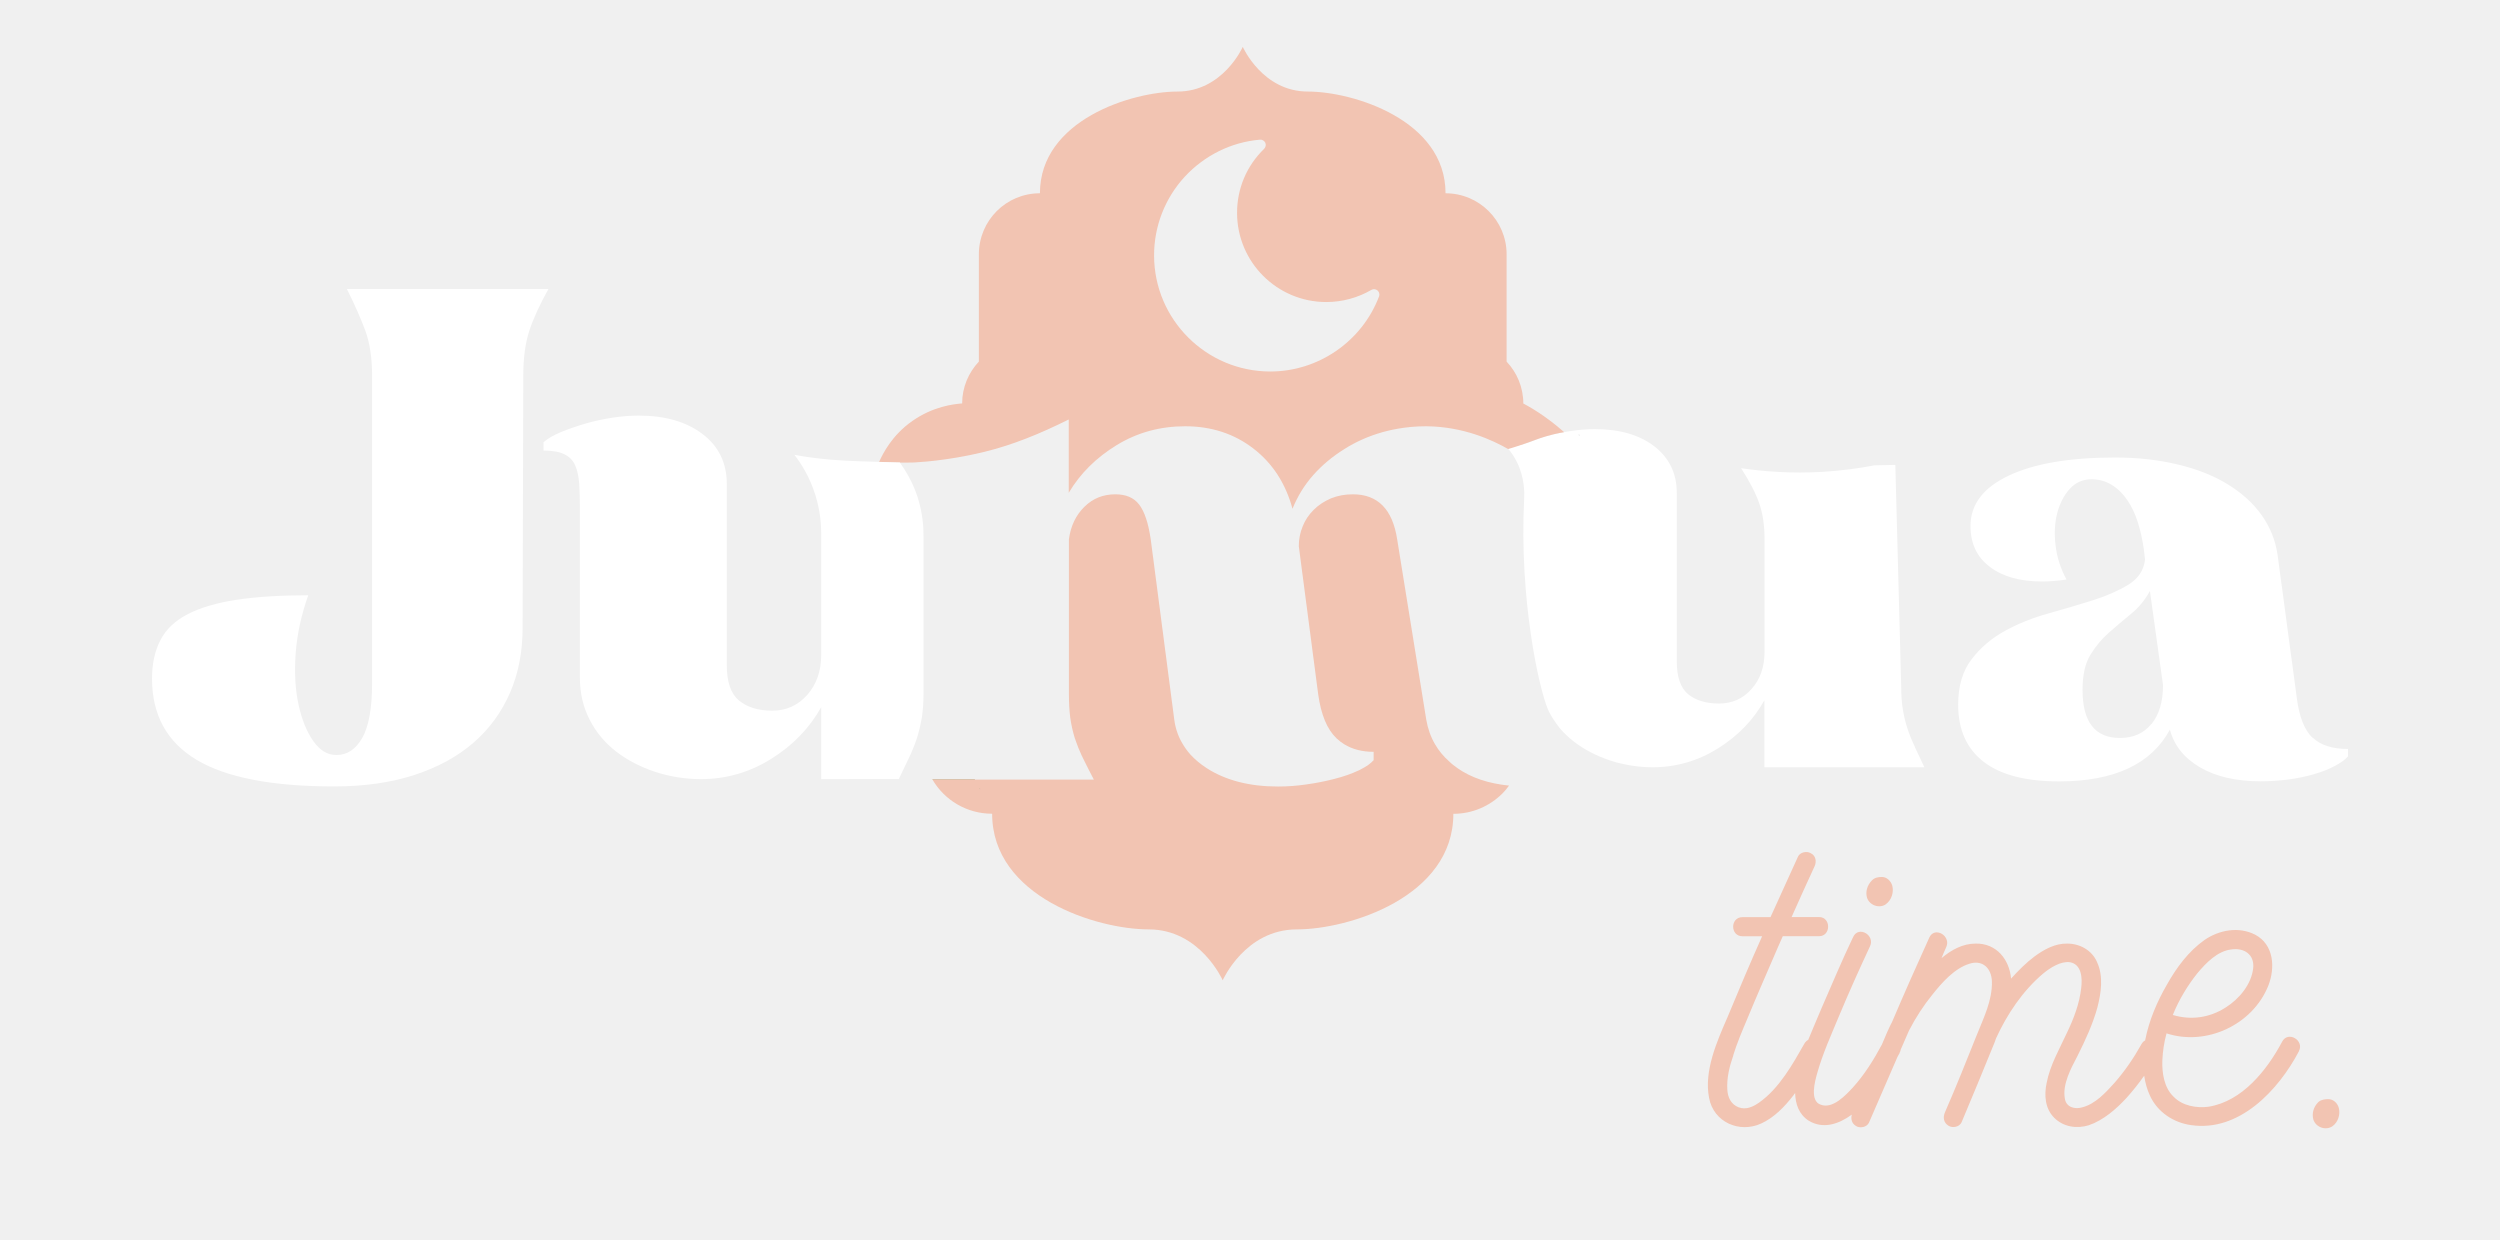
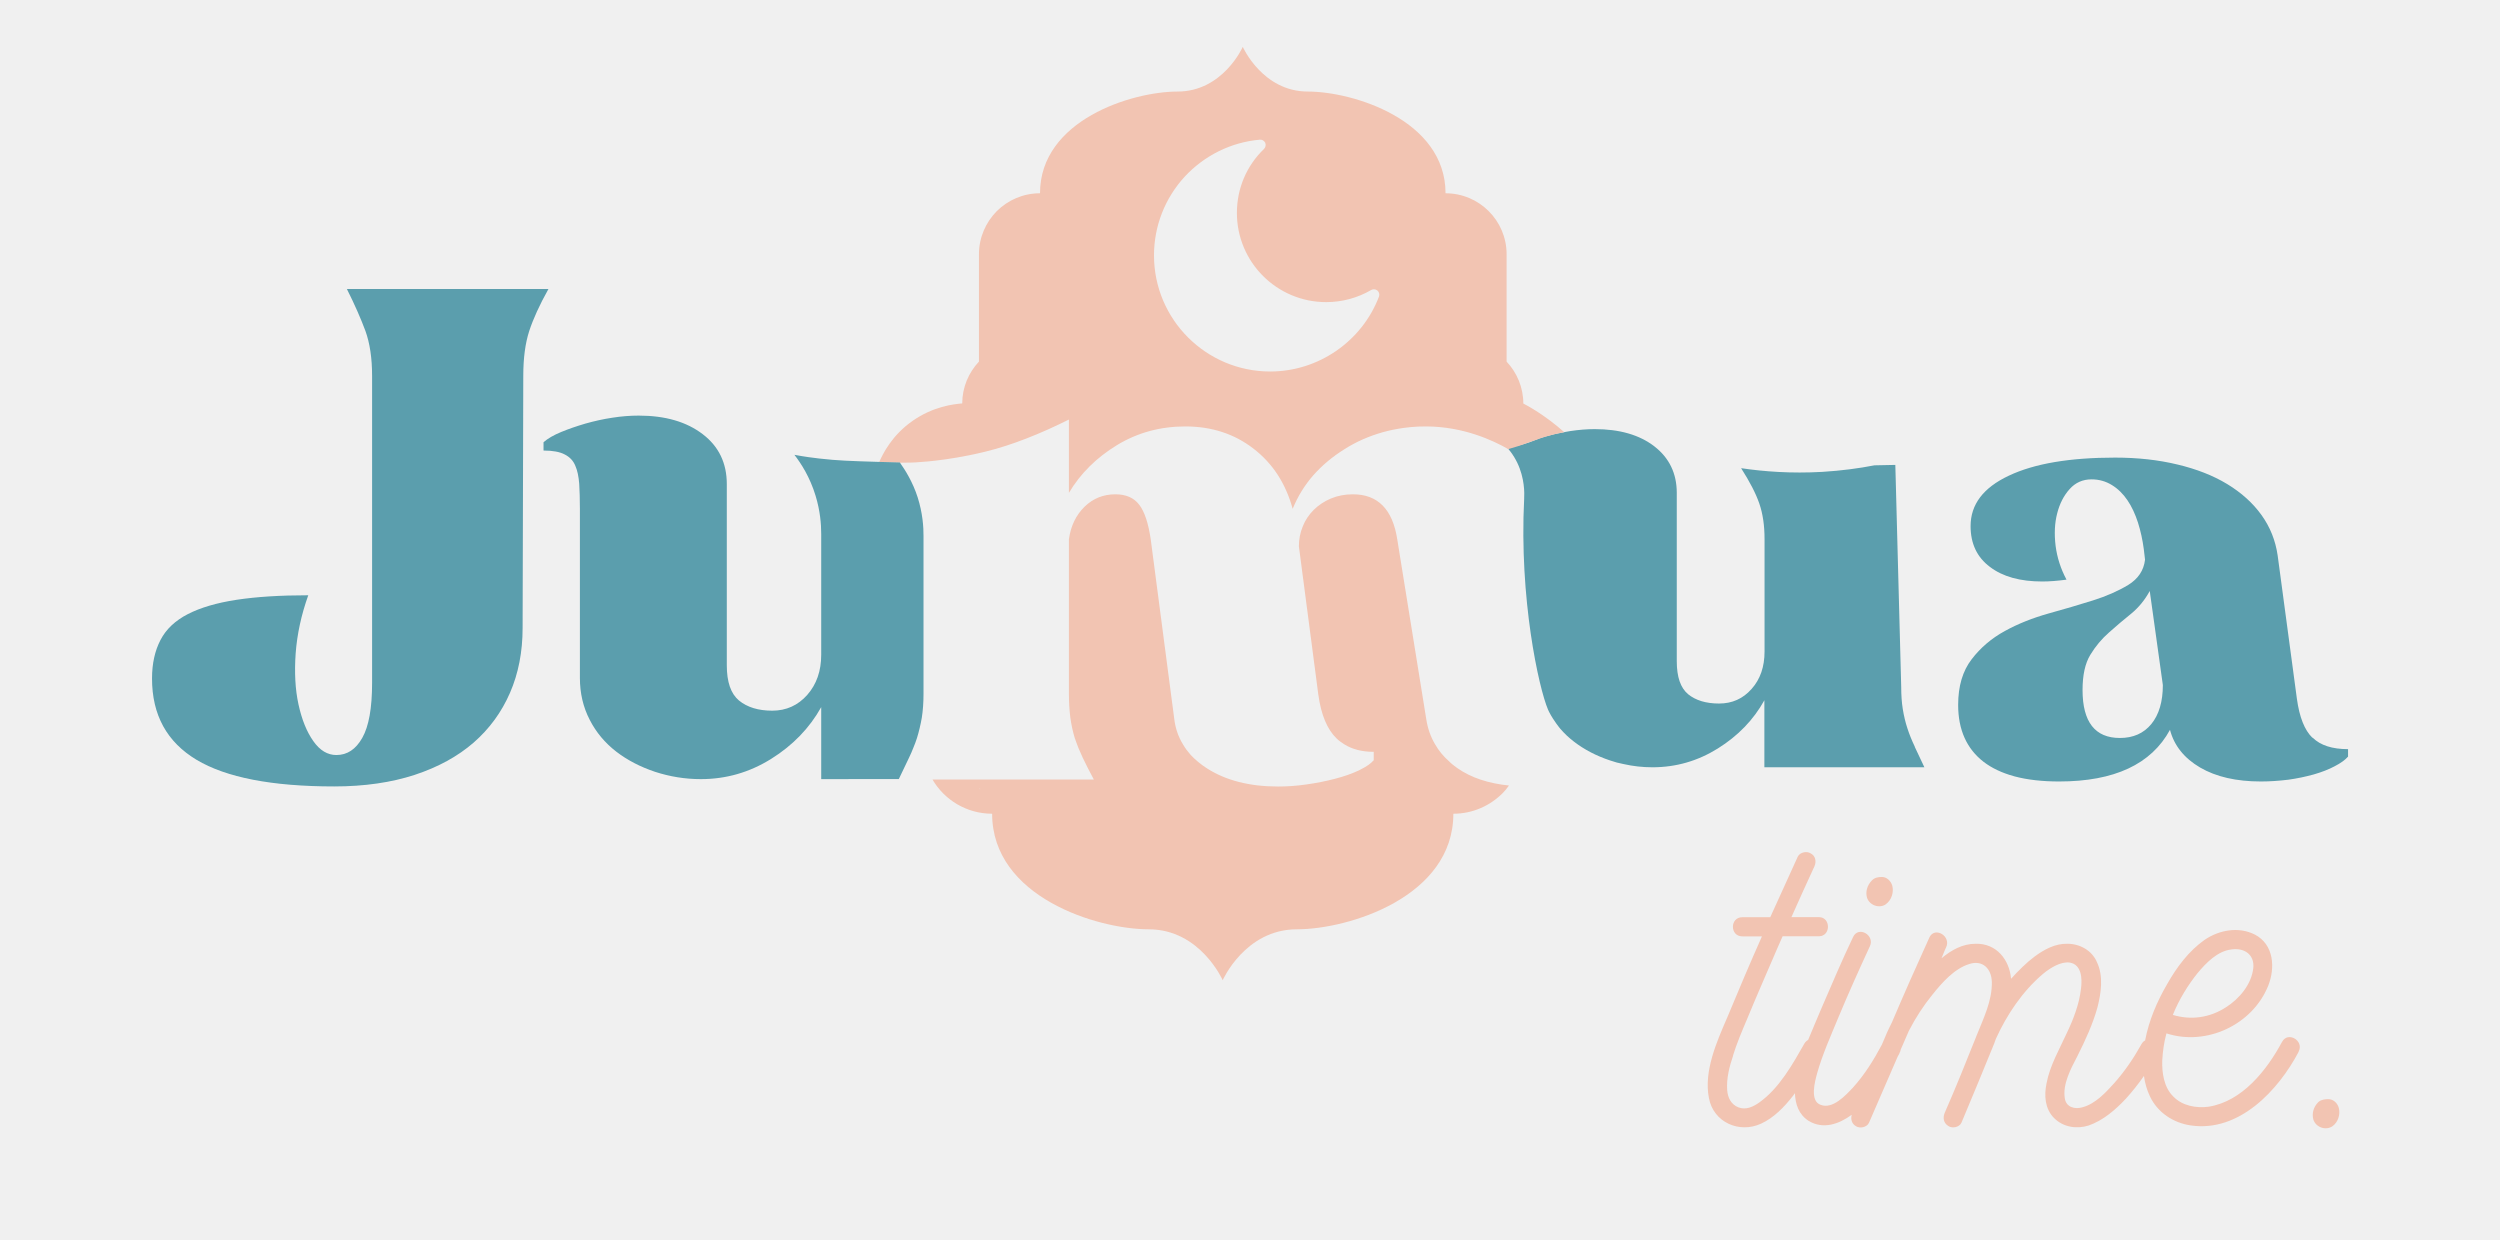
<svg xmlns="http://www.w3.org/2000/svg" id="Calque_1" version="1.1" viewBox="0 0 297.64 147.61">
  <defs>
    <style>
      .st0 {
-         fill: #0d0e0a;
+         fill: #5b9ead;
      }

      .st1 {
-         fill: #fff;
-       }
- 
-       .st2, .st3 {
-         fill: none;
-       }
- 
-       .st4 {
-         fill: #ba9b6e;
-       }
- 
-       .st5 {
        fill: #f2c4b2;
-       }
- 
-       .st3 {
-         stroke: #0d0e0a;
-         stroke-miterlimit: 10;
-         stroke-width: 2.41px;
      }
    </style>
  </defs>
-   <path class="st5" d="M173.52,91.45c-.36-.25-.71-.52-1.02-.83-.67-.59-1.22-1.27-1.65-2.01-.52-.89-.87-1.88-1.05-2.96l-3.46-21.45c-.55-3.57-2.31-5.35-5.27-5.35-.94,0-1.81.16-2.6.48-.79.34-1.49.79-2.07,1.37s-1.02,1.23-1.31,1.97c-.31.75-.46,1.53-.46,2.36l2.31,17.64c.34,2.43,1.06,4.17,2.19,5.24.28.27.59.5.91.7.98.6,2.15.9,3.5.9v.99c-.34.39-.84.75-1.52,1.09-.09.05-.19.11-.3.15-.83.39-1.77.72-2.84.99-1.07.28-2.19.5-3.34.66-1.15.17-2.28.25-3.38.25-3.42,0-6.25-.74-8.5-2.19-.74-.48-1.37-1.01-1.9-1.58-.36-.4-.67-.82-.93-1.26-.55-.89-.89-1.88-1.03-2.96l-2.8-21.45c-.28-1.92-.74-3.3-1.37-4.12-.63-.83-1.58-1.23-2.84-1.23-1.44,0-2.66.48-3.68,1.48-1.01.99-1.64,2.28-1.85,3.88v18.39c0,1.05.05,2,.16,2.84.12.86.3,1.66.54,2.44.08.24.17.5.27.74.11.31.23.62.38.93.09.23.2.46.31.68.39.79.82,1.66,1.31,2.59h-19.21c1.42,2.43,4.06,4.06,7.1,4.06,0,4.95,3.13,8.4,7.01,10.6,3.89,2.2,8.54,3.17,11.63,3.17,6.14,0,8.81,6.06,8.81,6.06,0,0,2.67-6.06,8.83-6.06s18.63-3.85,18.63-13.76c2.28,0,4.35-.93,5.85-2.43.28-.28.55-.6.78-.93-2.47-.25-4.51-.94-6.13-2.07h0ZM116.68,93.96l-.07-.08h.07v.08Z" />
-   <line class="st2" x1="97.77" y1="75.6" x2="97.77" y2="71.85" />
-   <path class="st0" d="M188.06,51.9s-.03-.03-.05-.04v-.03s.04.04.05.07h0Z" />
-   <path class="st1" d="M65.3,34.4c-1.06,1.89-1.82,3.57-2.29,5-.47,1.45-.71,3.22-.71,5.34l-.08,30.03c0,2.83-.5,5.41-1.5,7.71s-2.44,4.28-4.33,5.93c-1.89,1.64-4.22,2.92-7.01,3.84-2.78.91-5.98,1.38-9.59,1.38-7.4,0-12.86-1.06-16.39-3.17-3.53-2.12-5.3-5.34-5.3-9.68,0-1.78.34-3.31,1.01-4.59.67-1.29,1.76-2.31,3.26-3.08s3.43-1.34,5.79-1.7c2.36-.36,5.22-.54,8.54-.54-.83,2.33-1.33,4.64-1.5,6.92-.16,2.28-.05,4.31.34,6.09.39,1.78.97,3.23,1.76,4.35.78,1.11,1.69,1.66,2.75,1.66,1.29,0,2.31-.68,3.08-2.04.78-1.37,1.17-3.54,1.17-6.55v-36.55c0-2.12-.27-3.89-.79-5.34-.54-1.45-1.26-3.11-2.21-5h24.02,0Z" />
-   <path class="st2" d="M220.86,91.36h-.09M239.61,92.39h1.65l.04.04h-1.57" />
-   <path class="st1" d="M227.98,88.92c-.36-.75-.66-1.48-.89-2.2-.24-.72-.42-1.49-.55-2.29-.13-.79-.19-1.69-.19-2.67-.23-8.8-.47-17.61-.7-26.41-.83.01-1.66.04-2.49.05-1.84.36-3.92.64-6.21.78-3.7.21-6.97-.04-9.66-.44,1.03,1.61,1.76,3.02,2.17,4.22.42,1.22.62,2.62.62,4.22v13.39c0,1.81-.51,3.3-1.54,4.45-1.03,1.17-2.32,1.74-3.88,1.74s-2.78-.38-3.68-1.11c-.9-.75-1.35-2.05-1.35-3.92v-20.05c0-2.32-.9-4.17-2.67-5.54-1.78-1.37-4.14-2.05-7.1-2.05-.93,0-1.89.08-2.9.23-.24.04-.5.08-.74.13-.75.13-1.5.31-2.24.52-1.17.34-1.49.6-2.71.94-.76.2-1.39.32-1.82.39.17.2.51.59.83,1.13.13.21.24.43.35.64h0c.89,1.84.87,3.62.83,4.32-.6,11.9,1.74,22.51,2.84,25.09.05.11.09.2.13.28.56,1.09,1.33,2,1.33,2,.48.56,1.02,1.07,1.62,1.53,1.23.95,2.67,1.7,4.29,2.24.54.19,1.09.34,1.64.44,1.11.25,2.25.38,3.43.38,2.79,0,5.39-.75,7.78-2.24,2.4-1.5,4.25-3.41,5.54-5.74v7.98h19.05c-.4-.87-.79-1.69-1.15-2.44h0Z" />
-   <path class="st1" d="M275.31,87.83c-.94-.91-1.56-2.45-1.85-4.64l-2.29-17.06c-.25-1.78-.89-3.38-1.93-4.83-1.03-1.44-2.4-2.66-4.08-3.68-1.68-1.02-3.66-1.8-5.93-2.33-2.28-.55-4.75-.82-7.42-.82-5.39,0-9.6.71-12.65,2.15-3.04,1.44-4.56,3.43-4.56,6.01,0,2.08.76,3.7,2.31,4.86,1.53,1.17,3.61,1.74,6.22,1.74.89,0,1.85-.08,2.9-.23-.7-1.29-1.13-2.63-1.3-4.04s-.11-2.7.19-3.85.79-2.13,1.49-2.9c.68-.76,1.56-1.15,2.6-1.15.89,0,1.69.23,2.41.67.72.44,1.34,1.06,1.85,1.81.52.76.94,1.66,1.26,2.67.32,1.02.55,2.07.7,3.15l.15,1.26c-.15,1.29-.82,2.28-2,3-1.19.72-2.6,1.34-4.22,1.85-1.64.52-3.39,1.03-5.27,1.56-1.88.52-3.61,1.21-5.19,2.08-1.58.87-2.91,1.99-3.97,3.38-1.06,1.38-1.6,3.19-1.6,5.42,0,2.96,1.02,5.23,3.04,6.79,2.03,1.56,5.02,2.33,8.97,2.33,6.57,0,10.97-2.05,13.2-6.16.5,1.88,1.69,3.38,3.59,4.49,1.9,1.11,4.32,1.66,7.23,1.66,1.09,0,2.17-.08,3.26-.21,1.09-.15,2.11-.36,3.04-.63.94-.27,1.77-.59,2.48-.97.71-.38,1.25-.75,1.6-1.15v-.89c-1.88,0-3.29-.46-4.22-1.37h-.01ZM256.13,86.2c-.91,1.11-2.16,1.66-3.74,1.66-2.96,0-4.45-1.9-4.45-5.71,0-1.78.31-3.18.93-4.18.62-1.02,1.35-1.9,2.23-2.67.86-.76,1.74-1.5,2.63-2.23s1.64-1.62,2.23-2.71l1.56,11.2c0,1.97-.46,3.53-1.37,4.64Z" />
-   <path class="st0" d="M188.01,51.77v.07s-.04-.04-.05-.07h.05Z" />
-   <path class="st1" d="M170.44,98.48" />
-   <path class="st4" d="M124.77,97.68" />
-   <path class="st3" d="M110.5,88.84" />
-   <polygon class="st4" points="116.68 93.88 116.68 93.96 116.62 93.88 116.68 93.88" />
-   <path class="st4" d="M116.07,92.76v.05h-5.04s-.03-.04-.03-.05h5.07Z" />
-   <polygon class="st4" points="116.68 93.88 116.68 93.96 116.62 93.88 116.68 93.88" />
-   <path class="st5" d="M181.36,48.04h0c0-1.93-.76-3.69-1.99-4.99v-12.78c0-4.01-3.26-7.26-7.27-7.26,0-4.36-2.75-7.39-6.17-9.32-3.42-1.94-7.52-2.79-10.22-2.79-5.41,0-7.75-5.32-7.75-5.32,0,0-2.35,5.32-7.77,5.32s-16.38,3.39-16.38,12.11c-2,0-3.82.8-5.14,2.12-1.31,1.31-2.13,3.14-2.13,5.14v12.78c-1.22,1.3-1.99,3.04-1.99,4.98h0c-1.03.08-3.47.36-5.93,2.09-2.44,1.7-3.54,3.94-3.96,4.88,1.65.09,2.91.09,3.9.07,0,0,2.86-.07,6.77-.86.6-.13,1.18-.24,1.97-.44,1.62-.4,3.25-.93,4.87-1.56s3.31-1.39,5.07-2.27v8.73c1.37-2.31,3.29-4.2,5.73-5.69,2.45-1.49,5.16-2.23,8.13-2.23,3.13,0,5.83.89,8.11,2.64s3.84,4.14,4.67,7.18c.6-1.49,1.42-2.82,2.47-4.01,1.05-1.18,2.27-2.2,3.68-3.08,1.39-.89,2.92-1.56,4.57-2.03.59-.16,2.6-.71,5.19-.7,4.44.03,7.93,1.66,9.76,2.71.28-.08.72-.21,1.26-.39,1.58-.52,2.13-.79,3.17-1.1.51-.15,1.27-.36,2.24-.52-2.35-2.09-4.44-3.19-4.88-3.42h0ZM164.18,35.3c-2.03,5.35-7.23,8.93-12.94,8.93-7.63,0-13.84-6.2-13.84-13.83,0-3.47,1.3-6.8,3.65-9.36,2.35-2.53,5.53-4.12,8.95-4.41.27-.03.52.12.64.36.11.25.05.54-.13.72-2.09,2.03-3.23,4.73-3.23,7.63,0,5.86,4.76,10.62,10.62,10.62,1.89,0,3.74-.5,5.38-1.45.23-.13.51-.11.72.07.2.17.28.46.19.71h0Z" />
-   <path class="st1" d="M109.95,63.88v18.71c0,1.05-.07,2-.2,2.84-.15.86-.34,1.66-.58,2.44-.13.39-.27.79-.44,1.18-.15.39-.32.78-.51,1.17-.38.78-.78,1.62-1.21,2.53-3.08.01-6.16.01-9.24.01v-8.57c-1.39,2.49-3.38,4.55-5.96,6.16-2.58,1.61-5.37,2.41-8.37,2.41-1.88,0-3.7-.3-5.45-.87-1.74-.58-3.29-1.38-4.63-2.41-1.33-1.03-2.39-2.29-3.15-3.78-.78-1.5-1.17-3.17-1.17-5v-20.15c0-1.1-.03-2.09-.08-2.95-.07-.86-.21-1.58-.47-2.16-.24-.59-.66-1.03-1.25-1.33-.58-.31-1.42-.47-2.53-.47v-.99c.5-.44,1.19-.84,2.08-1.21s1.86-.7,2.91-1.01c1.06-.3,2.13-.54,3.21-.7,1.09-.17,2.13-.25,3.13-.25,3.17,0,5.7.74,7.62,2.21,1.92,1.46,2.87,3.45,2.87,5.94v21.57c0,2,.48,3.39,1.45,4.2.98.8,2.29,1.21,3.96,1.21s3.06-.63,4.17-1.88c1.1-1.25,1.66-2.84,1.66-4.77v-14.41c0-1.14-.12-2.72-.67-4.53-.68-2.24-1.74-3.86-2.52-4.87,1.23.23,2.25.36,2.96.44,2.17.25,3.74.3,7.07.4,1.01.03,1.96.05,2.52.07.64.9,1.53,2.31,2.12,4.14.6,1.89.71,3.54.7,4.67h0Z" />
+   <path class="st1" d="M173.52,91.46c-.36-.26-.71-.52-1.01-.83-.68-.59-1.23-1.28-1.65-2.01-.53-.89-.88-1.88-1.05-2.97l-3.46-21.45c-.55-3.56-2.31-5.35-5.27-5.35-.94,0-1.81.16-2.6.49-.8.33-1.49.79-2.07,1.36-.58.58-1.02,1.24-1.31,1.98-.31.75-.46,1.52-.46,2.36l2.31,17.63c.33,2.43,1.06,4.17,2.18,5.25.28.27.59.49.92.7.97.6,2.14.89,3.5.89v1c-.34.39-.85.75-1.52,1.08-.09.06-.19.11-.29.15-.84.39-1.78.72-2.85.99-1.07.28-2.18.5-3.34.66-1.15.17-2.28.25-3.38.25-3.42,0-6.25-.73-8.5-2.18-.74-.48-1.37-1.01-1.91-1.58-.36-.41-.67-.82-.92-1.26-.55-.89-.89-1.88-1.03-2.97l-2.81-21.45c-.28-1.91-.74-3.3-1.37-4.11-.63-.83-1.58-1.24-2.84-1.24-1.43,0-2.65.49-3.67,1.48-1.01.99-1.64,2.28-1.86,3.87v18.39c0,1.05.06,2,.17,2.85.12.85.29,1.66.53,2.44.08.24.18.49.27.74.11.3.23.61.38.92.09.23.2.46.3.68.39.8.82,1.67,1.32,2.59h-19.21c1.42,2.43,4.07,4.07,7.1,4.07,0,4.95,3.12,8.39,7.01,10.59,3.89,2.2,8.55,3.17,11.63,3.17,6.14,0,8.81,6.06,8.81,6.06,0,0,2.67-6.06,8.83-6.06s18.63-3.85,18.63-13.76c2.28,0,4.34-.93,5.85-2.43.28-.28.55-.6.77-.93-2.46-.25-4.5-.93-6.13-2.06ZM116.68,93.97l-.06-.08h.06v.08Z" />
+   <path class="st0" d="M65.3,34.4c-1.06,1.89-1.82,3.57-2.29,5-.47,1.45-.71,3.22-.71,5.34l-.08,30.03c0,2.83-.5,5.41-1.5,7.71s-2.44,4.28-4.33,5.93c-1.89,1.64-4.22,2.92-7.01,3.84-2.78.91-5.98,1.38-9.59,1.38-7.4,0-12.86-1.06-16.39-3.17-3.53-2.12-5.3-5.34-5.3-9.68,0-1.78.34-3.31,1.01-4.59.67-1.29,1.76-2.31,3.26-3.08s3.43-1.34,5.79-1.7c2.36-.36,5.22-.54,8.54-.54-.83,2.33-1.33,4.64-1.5,6.92-.16,2.28-.05,4.31.34,6.09.39,1.78.97,3.23,1.76,4.35.78,1.11,1.69,1.66,2.75,1.66,1.29,0,2.31-.68,3.08-2.04.78-1.37,1.17-3.54,1.17-6.55v-36.55c0-2.12-.27-3.89-.79-5.34-.54-1.45-1.26-3.11-2.21-5h24.02,0Z" />
+   <path class="st0" d="M227.98,88.92c-.36-.75-.66-1.48-.89-2.2-.24-.72-.42-1.49-.55-2.29-.13-.79-.19-1.69-.19-2.67-.23-8.8-.47-17.61-.7-26.41-.83.01-1.66.04-2.49.05-1.84.36-3.92.64-6.21.78-3.7.21-6.97-.04-9.66-.44,1.03,1.61,1.76,3.02,2.17,4.22.42,1.22.62,2.62.62,4.22v13.39c0,1.81-.51,3.3-1.54,4.45-1.03,1.17-2.32,1.74-3.88,1.74s-2.78-.38-3.68-1.11c-.9-.75-1.35-2.05-1.35-3.92v-20.05c0-2.32-.9-4.17-2.67-5.54-1.78-1.37-4.14-2.05-7.1-2.05-.93,0-1.89.08-2.9.23-.24.04-.5.08-.74.13-.75.13-1.5.31-2.24.52-1.17.34-1.49.6-2.71.94-.76.2-1.39.32-1.82.39.17.2.51.59.83,1.13.13.21.24.43.35.64h0c.89,1.84.87,3.62.83,4.32-.6,11.9,1.74,22.51,2.84,25.09.05.11.09.2.13.28.56,1.09,1.33,2,1.33,2,.48.56,1.02,1.07,1.62,1.53,1.23.95,2.67,1.7,4.29,2.24.54.19,1.09.34,1.64.44,1.11.25,2.25.38,3.43.38,2.79,0,5.39-.75,7.78-2.24,2.4-1.5,4.25-3.41,5.54-5.74v7.98h19.05c-.4-.87-.79-1.69-1.15-2.44h0Z" />
+   <path class="st0" d="M275.33,87.82h-.02v.02c-.94-.91-1.55-2.46-1.85-4.64l-2.29-17.06c-.26-1.79-.89-3.38-1.93-4.83-1.04-1.44-2.4-2.66-4.08-3.68-1.68-1.02-3.66-1.79-5.93-2.33-2.28-.55-4.75-.82-7.42-.82-5.39,0-9.6.71-12.64,2.15-3.05,1.43-4.56,3.43-4.56,6.01,0,2.07.76,3.7,2.3,4.85,1.53,1.17,3.61,1.74,6.23,1.74.88,0,1.85-.08,2.89-.22-.69-1.29-1.12-2.63-1.3-4.04-.17-1.41-.11-2.7.19-3.85.29-1.15.79-2.13,1.49-2.9.68-.76,1.55-1.15,2.6-1.15.89,0,1.69.23,2.41.67.73.44,1.35,1.06,1.86,1.81.52.76.93,1.66,1.26,2.67.32,1.02.55,2.07.69,3.15l.15,1.26c-.15,1.29-.82,2.28-2,3.01-1.19.72-2.6,1.34-4.22,1.85-1.64.52-3.4,1.03-5.27,1.55-1.88.53-3.61,1.21-5.19,2.08-1.59.87-2.91,1.99-3.97,3.38-1.06,1.38-1.6,3.19-1.6,5.42,0,2.97,1.02,5.23,3.04,6.79.96.73,2.15,1.3,3.56,1.69.04.02.09.03.14.04,1.51.4,3.27.6,5.28.6,6.57,0,10.97-2.05,13.2-6.15.49,1.87,1.69,3.38,3.59,4.49s4.32,1.66,7.23,1.66c1.09,0,2.17-.08,3.26-.21,1.09-.15,2.1-.37,3.04-.63.94-.27,1.77-.59,2.48-.97.72-.37,1.25-.75,1.6-1.15v-.89c-1.88,0-3.29-.45-4.22-1.37ZM256.13,86.2c-.91,1.11-2.16,1.66-3.74,1.66-2.96,0-4.45-1.9-4.45-5.71,0-1.78.31-3.18.92-4.18.62-1.02,1.36-1.91,2.23-2.67.86-.77,1.74-1.51,2.63-2.23.88-.72,1.63-1.62,2.22-2.71l1.56,11.2c0,1.97-.46,3.53-1.37,4.64Z" />
+   <path class="st1" d="M181.36,48.04c0-1.93-.77-3.69-1.99-4.99v-12.78c0-4.01-3.26-7.26-7.27-7.26,0-4.35-2.75-7.39-6.17-9.32-3.42-1.94-7.52-2.79-10.22-2.79-5.4,0-7.75-5.32-7.75-5.32,0,0-2.35,5.32-7.77,5.32s-16.37,3.4-16.37,12.11c-2,0-3.82.81-5.14,2.12-1.31,1.32-2.13,3.14-2.13,5.14v12.78c-1.22,1.3-1.99,3.05-1.99,4.98-.52.04-1.38.13-2.43.43-1.05.29-2.27.8-3.5,1.66-2.44,1.7-3.54,3.94-3.95,4.88h.07c.91.05,1.7.08,2.39.09.54,0,1.01-.01,1.44-.02,0,0,2.86-.07,6.77-.86.61-.13,1.18-.24,1.98-.44,1.62-.4,3.24-.93,4.86-1.56,1.63-.63,3.32-1.39,5.07-2.26v8.73c1.37-2.31,3.29-4.2,5.73-5.69,2.46-1.49,5.17-2.22,8.13-2.22,3.13,0,5.83.88,8.11,2.64,2.28,1.75,3.84,4.14,4.67,7.17.61-1.49,1.42-2.81,2.47-4.01,1.05-1.18,2.27-2.2,3.68-3.08,1.39-.89,2.92-1.56,4.57-2.03.59-.16,2.6-.71,5.19-.69,4.44.02,7.93,1.66,9.76,2.7.01,0,.02-.01.03-.01.29-.08.72-.21,1.23-.37.2-.07.38-.13.55-.19.01,0,.03-.01.04-.02.65-.22,1.1-.39,1.53-.54h.01c.21-.09.42-.16.64-.23.13-.04.26-.08.4-.12.51-.15,1.27-.37,2.24-.53-2.35-2.09-4.44-3.19-4.88-3.42ZM164.18,35.3c-2.03,5.35-7.23,8.93-12.95,8.93-7.63,0-13.84-6.19-13.84-13.83,0-3.47,1.3-6.8,3.65-9.36,2.35-2.53,5.53-4.11,8.95-4.41.26-.03.52.12.64.36.11.26.05.54-.13.73-2.1,2.02-3.24,4.73-3.24,7.63,0,5.86,4.76,10.62,10.63,10.62,1.89,0,3.74-.5,5.37-1.45.23-.13.51-.1.73.07.2.17.28.46.19.71Z" />
+   <path class="st0" d="M109.95,63.88v18.71c0,1.05-.07,2-.2,2.84-.15.86-.34,1.66-.58,2.44-.13.39-.27.79-.44,1.18-.15.39-.32.78-.51,1.17-.38.78-.78,1.62-1.21,2.53-3.08.01-6.16.01-9.24.01v-8.57c-1.39,2.49-3.38,4.55-5.96,6.16-2.58,1.61-5.37,2.41-8.37,2.41-1.88,0-3.7-.3-5.45-.87-1.74-.58-3.29-1.38-4.63-2.41-1.33-1.03-2.39-2.29-3.15-3.78-.78-1.5-1.17-3.17-1.17-5v-20.15c0-1.1-.03-2.09-.08-2.95-.07-.86-.21-1.58-.47-2.16-.24-.59-.66-1.03-1.25-1.33-.58-.31-1.42-.47-2.53-.47v-.99c.5-.44,1.19-.84,2.08-1.21s1.86-.7,2.91-1.01c1.06-.3,2.13-.54,3.21-.7,1.09-.17,2.13-.25,3.13-.25,3.17,0,5.7.74,7.62,2.21,1.92,1.46,2.87,3.45,2.87,5.94v21.57c0,2,.48,3.39,1.45,4.2.98.8,2.29,1.21,3.96,1.21s3.06-.63,4.17-1.88c1.1-1.25,1.66-2.84,1.66-4.77v-14.41c0-1.14-.12-2.72-.67-4.53-.68-2.24-1.74-3.86-2.52-4.87,1.23.23,2.25.36,2.96.44,2.17.25,3.74.3,7.07.4,1.01.03,1.96.05,2.52.07.64.9,1.53,2.31,2.12,4.14.6,1.89.71,3.54.7,4.67h0Z" />
  <g>
-     <path class="st5" d="M224.55,107.63h0c.64-.48.94-1.38.74-2.17-.15-.55-.64-1.05-1.23-1.05-.4,0-.85.05-1.19.4-.59.59-.79,1.38-.59,2.08.3.89,1.49,1.33,2.28.74Z" />
-     <path class="st5" d="M271.68,124.06c-1.78,3.33-4.71,7.05-8.73,7.7-1.44.2-3.13-.11-4.17-1.19-1.14-1.09-1.39-2.83-1.34-4.32.05-1.09.2-2.13.5-3.22,4.72,1.54,10.22-.99,12.11-5.66.84-2.13.7-4.91-1.58-6.1-1.94-.99-4.28-.55-6.01.64-1.89,1.34-3.33,3.27-4.47,5.31-1.18,2.03-2.13,4.27-2.58,6.55,0,.03,0,.07-.02.1-.17.09-.32.23-.44.45-.94,1.69-2.03,3.27-3.27,4.67-1.03,1.14-2.23,2.43-3.72,2.83-.94.3-1.99,0-2.13-1.05-.3-1.69.74-3.58,1.49-5.02.95-1.89,1.84-3.82,2.39-5.81.44-1.73.74-3.72-.05-5.41-.6-1.39-2.04-2.19-3.53-2.19-1.44-.04-2.78.7-3.92,1.54-.99.74-1.93,1.69-2.78,2.63-.2-2.28-1.74-4.22-4.22-4.17-1.53,0-2.87.74-4.06,1.73.2-.44.35-.89.55-1.29.64-1.34-1.34-2.53-1.99-1.19-1.54,3.38-3.03,6.75-4.47,10.13-.15.24-.4.84-.55,1.14-.21.5-.43,1-.64,1.5-.97,1.82-2.08,3.59-3.46,5.12-.85.9-2.39,2.59-3.82,2.04-1.34-.44-.7-2.78-.4-3.82.64-2.28,1.64-4.47,2.54-6.65,1.18-2.83,2.43-5.61,3.72-8.38.64-1.34-1.34-2.48-1.99-1.14-1.34,2.79-2.53,5.66-3.77,8.49-.52,1.26-1.08,2.51-1.59,3.78-.17.09-.33.23-.45.44-1.39,2.44-2.98,5.31-5.36,7-.7.5-1.58.94-2.48.59-.9-.35-1.29-1.18-1.34-2.08-.09-1.38.25-2.78.7-4.06v-.04c.44-1.44,1.05-2.87,1.64-4.27,1.19-2.88,2.43-5.7,3.67-8.58l.59-1.34h4.32c1.44,0,1.44-2.28,0-2.28h-3.27c.9-2.03,1.8-4.01,2.74-6.05.25-.55.15-1.25-.44-1.54-.46-.3-1.29-.15-1.54.4-1.09,2.39-2.19,4.82-3.27,7.2h-3.33c-1.49,0-1.49,2.28,0,2.28h2.33c-1.44,3.23-2.78,6.4-4.12,9.63-1.25,2.88-2.83,6.41-2.19,9.63.54,2.88,3.62,4.22,6.2,3.03,1.54-.7,2.78-1.99,3.82-3.33.08-.1.15-.2.22-.3.04,1.29.43,2.53,1.61,3.29,1.75,1.07,3.64.38,5.14-.72-.14.52-.01,1.05.5,1.36.46.3,1.29.15,1.54-.4,1.13-2.62,2.27-5.24,3.4-7.84.08-.14.16-.29.24-.43v-.03c.08-.14.13-.28.15-.42.33-.75.65-1.5.98-2.25.79-1.53,1.73-2.98,2.78-4.27,1.14-1.44,2.63-3.13,4.41-3.68,1.54-.5,2.63.5,2.68,2.13.05,2.24-.99,4.32-1.78,6.3-1.25,3.13-2.48,6.21-3.82,9.28-.25.59-.15,1.23.44,1.58.46.3,1.29.15,1.54-.4,1.34-3.18,2.63-6.3,3.92-9.48.05-.2.15-.35.2-.55,1.29-2.83,3.18-5.66,5.61-7.7.85-.7,2.09-1.49,3.18-1.34,1.39.24,1.49,1.88,1.34,3.07-.2,1.84-.9,3.68-1.69,5.31-.89,1.94-2.03,3.88-2.43,6.01-.3,1.44-.19,3.03.9,4.12,1.09,1.1,2.68,1.34,4.12.9,1.73-.6,3.23-1.89,4.47-3.23.77-.85,1.47-1.74,2.13-2.67.12.83.34,1.65.7,2.41.9,1.93,2.79,3.18,4.87,3.47,5.75.85,10.42-4.17,12.85-8.79h-.01c.7-1.29-1.29-2.48-1.99-1.14ZM258.69,120.83c.74-1.84,1.78-3.53,2.92-4.96,1.05-1.25,2.39-2.63,4.02-2.83,1.54-.24,2.78.6,2.63,2.19-.2,1.97-1.69,3.72-3.27,4.71-1.93,1.25-4.17,1.54-6.3.9h0Z" />
-     <path class="st5" d="M278.45,131.91c-.16-.6-.66-1.05-1.25-1.05-.4,0-.85.05-1.19.35-.59.59-.79,1.38-.59,2.08.3.94,1.49,1.34,2.28.79h0c.66-.48.95-1.38.75-2.17Z" />
+     <path class="st1" d="M224.55,107.63h0c.64-.48.94-1.38.74-2.17-.15-.55-.64-1.05-1.23-1.05-.4,0-.85.05-1.19.4-.59.59-.79,1.38-.59,2.08.3.89,1.49,1.33,2.28.74Z" />
+     <path class="st1" d="M271.68,124.06c-1.79,3.33-4.71,7.06-8.73,7.7-1.44.2-3.13-.1-4.18-1.19-1.14-1.09-1.39-2.83-1.34-4.32.06-1.09.2-2.13.5-3.22,4.72,1.54,10.22-.99,12.11-5.66.85-2.13.7-4.91-1.58-6.1-1.95-.99-4.28-.55-6.01.64-1.89,1.34-3.33,3.28-4.47,5.31-1.18,2.03-2.13,4.27-2.57,6.55,0,.03,0,.07-.02.1-.17.09-.32.23-.44.45-.94,1.69-2.02,3.27-3.27,4.67-1.03,1.14-2.23,2.42-3.72,2.83-.93.29-1.98,0-2.13-1.05-.29-1.69.74-3.58,1.49-5.02.95-1.89,1.84-3.82,2.39-5.8.44-1.73.74-3.72-.06-5.41-.6-1.39-2.03-2.18-3.52-2.18-1.44-.04-2.78.69-3.92,1.54-.99.74-1.93,1.69-2.78,2.63-.2-2.28-1.74-4.23-4.22-4.17-1.53,0-2.87.73-4.06,1.73.2-.45.34-.89.54-1.29.65-1.34-1.34-2.54-1.98-1.2-1.54,3.38-3.03,6.75-4.47,10.13-.14.24-.4.85-.55,1.14-.21.5-.42,1-.64,1.5-.97,1.83-2.07,3.6-3.46,5.13-.85.9-2.39,2.59-3.82,2.04-1.34-.45-.7-2.78-.41-3.83.65-2.28,1.64-4.46,2.54-6.65,1.18-2.83,2.43-5.61,3.71-8.38.65-1.34-1.34-2.48-1.98-1.14-1.34,2.79-2.54,5.66-3.77,8.49-.52,1.26-1.08,2.51-1.59,3.78-.17.09-.33.23-.45.44-1.39,2.44-2.98,5.31-5.36,7-.7.5-1.59.94-2.48.59-.9-.34-1.29-1.18-1.35-2.08-.09-1.38.26-2.77.7-4.06v-.04c.44-1.43,1.05-2.87,1.64-4.26,1.19-2.89,2.43-5.7,3.67-8.59l.59-1.34h4.32c1.44,0,1.44-2.28,0-2.28h-3.27c.9-2.03,1.8-4.01,2.74-6.05.25-.55.14-1.25-.45-1.54-.45-.3-1.28-.15-1.54.4-1.09,2.39-2.19,4.82-3.27,7.2h-3.33c-1.49,0-1.49,2.28,0,2.28h2.34c-1.44,3.24-2.78,6.4-4.12,9.63-1.25,2.89-2.83,6.42-2.19,9.63.54,2.89,3.62,4.23,6.2,3.04,1.54-.7,2.77-1.99,3.82-3.33.08-.1.15-.2.22-.3.04,1.29.44,2.53,1.62,3.29,1.75,1.07,3.64.38,5.14-.72-.14.53-.01,1.06.5,1.36.46.3,1.29.15,1.55-.4,1.13-2.62,2.26-5.24,3.4-7.84.07-.15.16-.29.23-.43v-.03c.09-.14.13-.29.15-.42.33-.75.65-1.51.98-2.25.79-1.53,1.73-2.98,2.78-4.27,1.14-1.43,2.62-3.12,4.41-3.67,1.54-.5,2.63.5,2.68,2.13.05,2.24-.99,4.32-1.78,6.31-1.25,3.12-2.48,6.21-3.83,9.28-.25.59-.14,1.23.45,1.58.45.3,1.28.15,1.54-.4,1.34-3.18,2.63-6.31,3.92-9.48.05-.21.14-.35.2-.55,1.28-2.83,3.18-5.66,5.6-7.7.85-.7,2.1-1.49,3.18-1.34,1.4.24,1.49,1.87,1.34,3.07-.2,1.83-.9,3.67-1.69,5.31-.88,1.94-2.02,3.87-2.42,6.01-.3,1.43-.19,3.03.89,4.11,1.09,1.1,2.69,1.35,4.12.9,1.73-.6,3.23-1.89,4.47-3.23.77-.85,1.47-1.74,2.12-2.67.12.84.34,1.65.71,2.42.9,1.93,2.79,3.17,4.87,3.47,5.75.84,10.42-4.17,12.85-8.79h-.02c.7-1.28-1.28-2.48-1.98-1.14ZM261.62,115.87c1.04-1.25,2.39-2.63,4.02-2.83,1.54-.24,2.78.6,2.63,2.19-.2,1.97-1.69,3.71-3.27,4.7-1.93,1.25-4.17,1.55-6.31.9.74-1.84,1.79-3.53,2.93-4.96Z" />
+     <path class="st1" d="M278.45,131.91c-.16-.6-.66-1.05-1.25-1.05-.4,0-.85.05-1.19.35-.59.59-.79,1.38-.59,2.08.3.94,1.49,1.34,2.28.79h0c.66-.48.95-1.38.75-2.17Z" />
  </g>
</svg>
